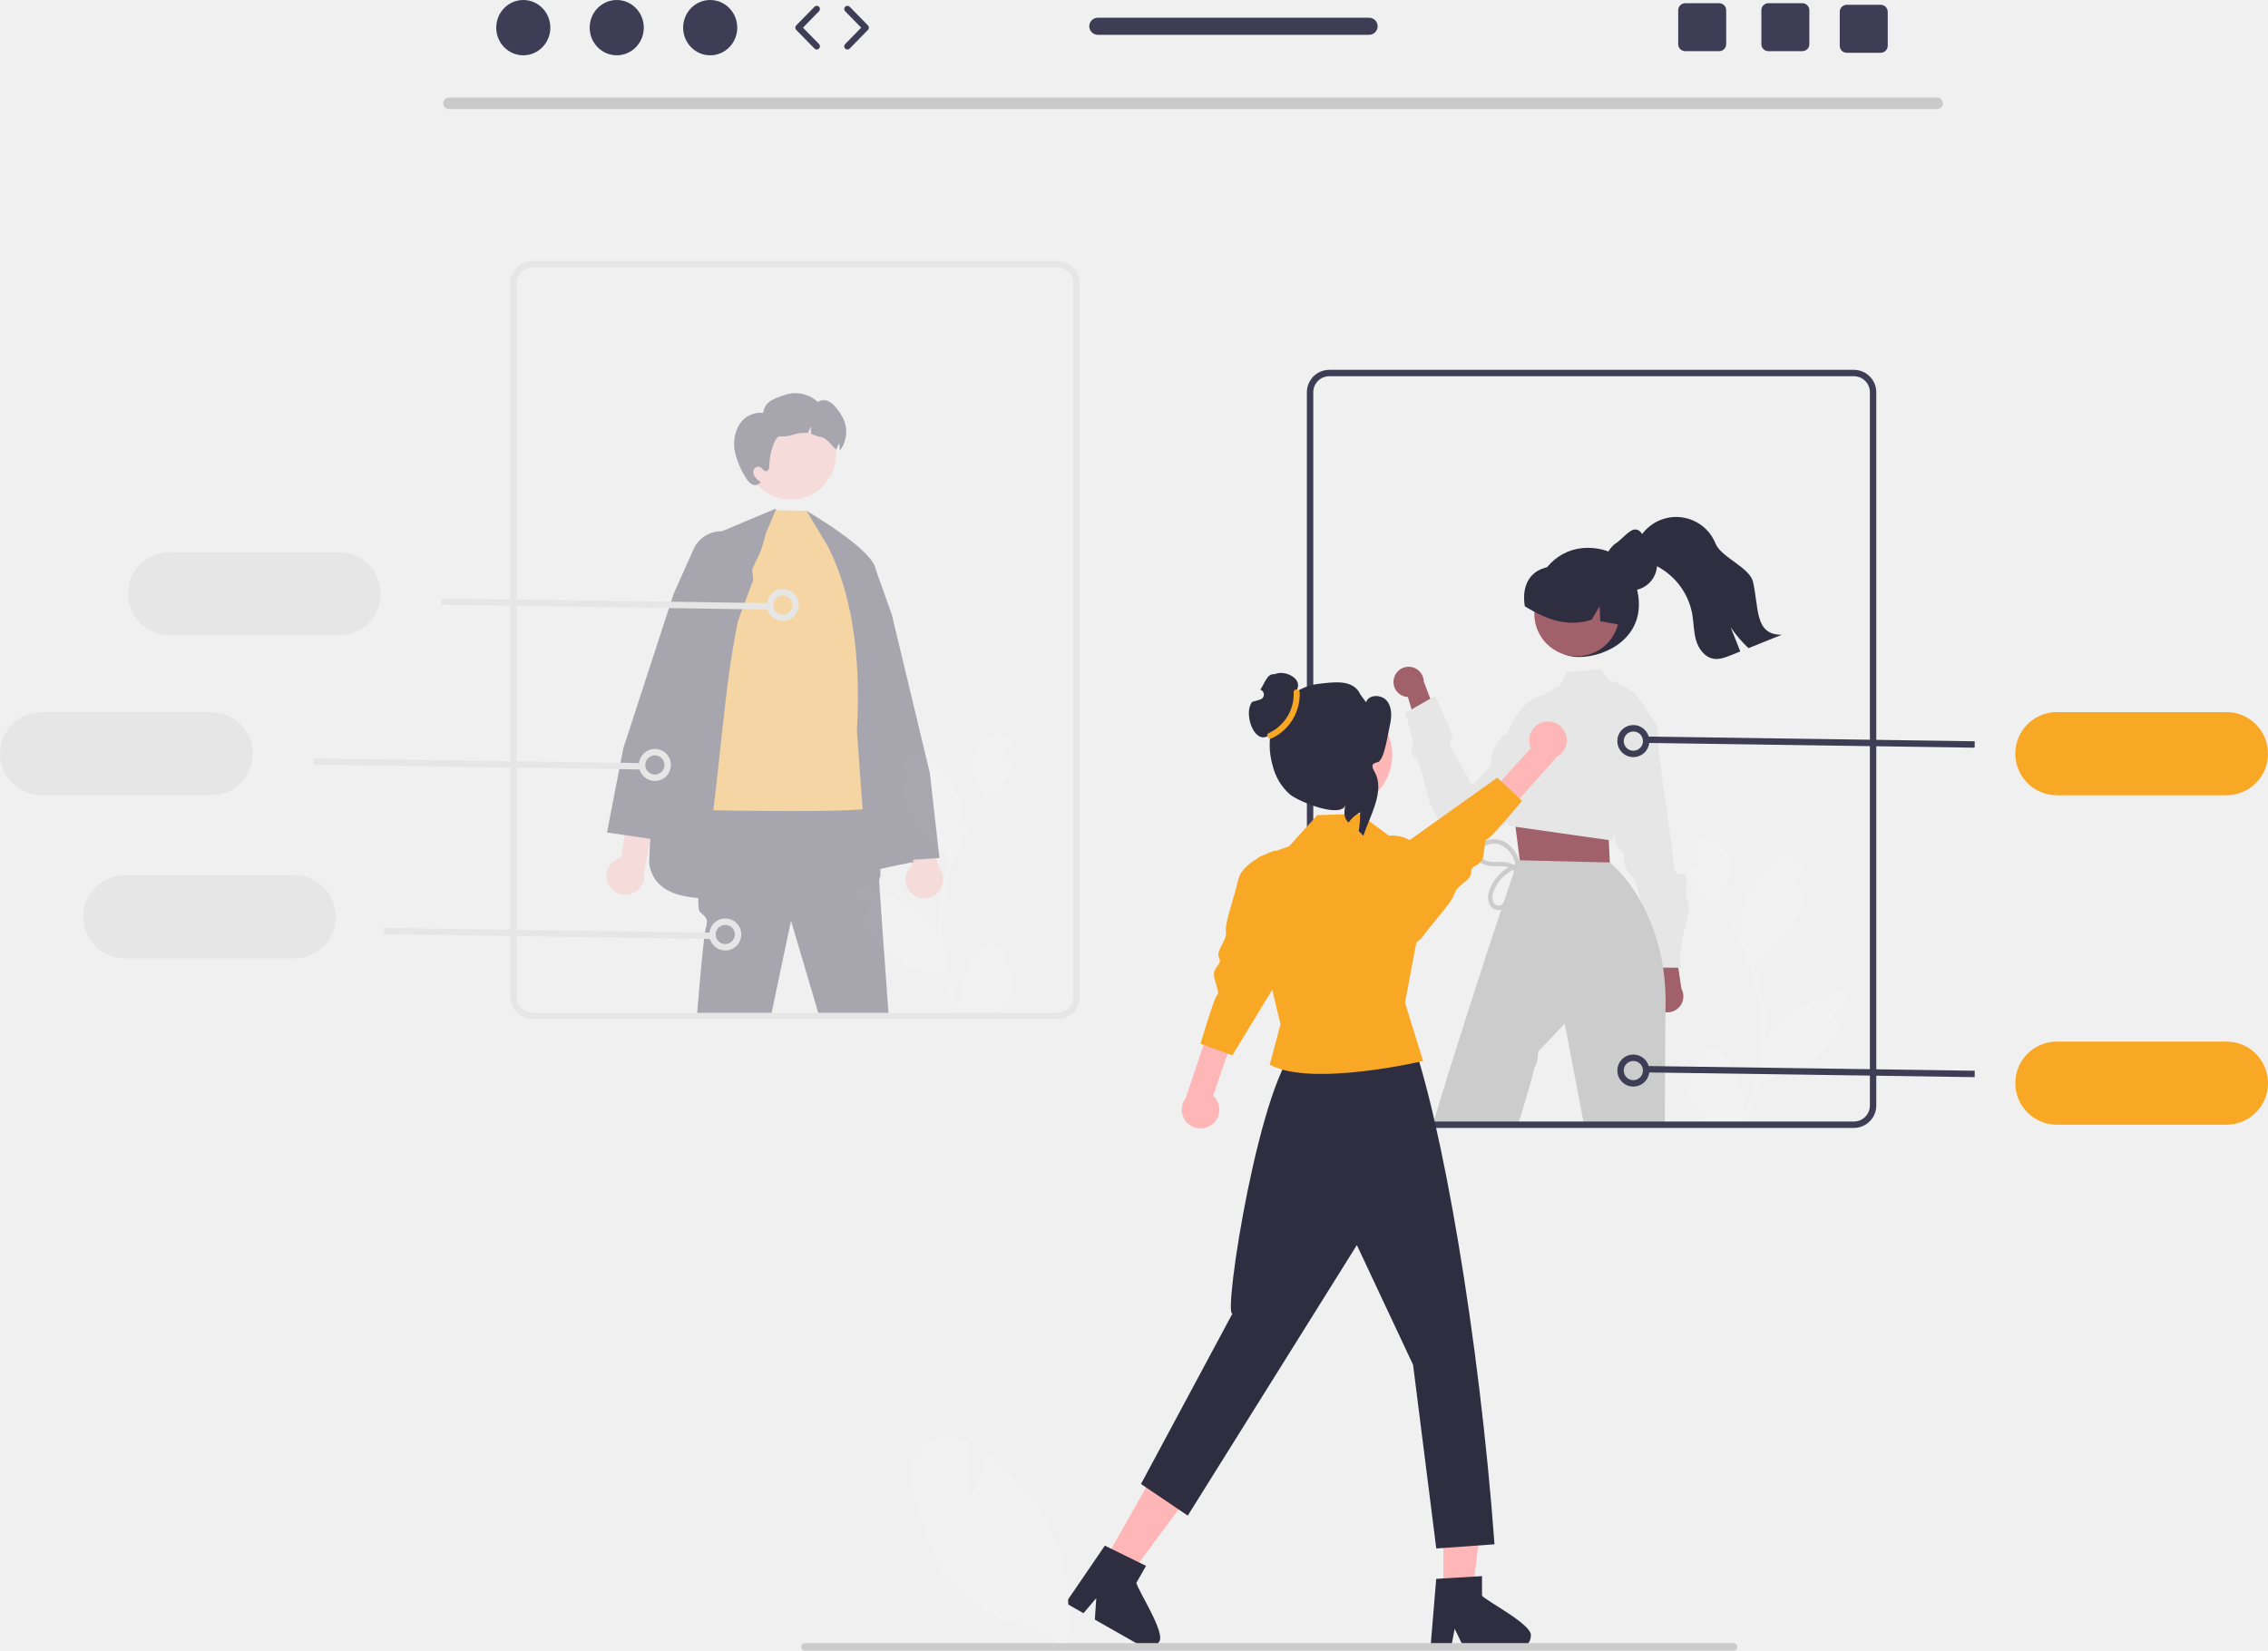
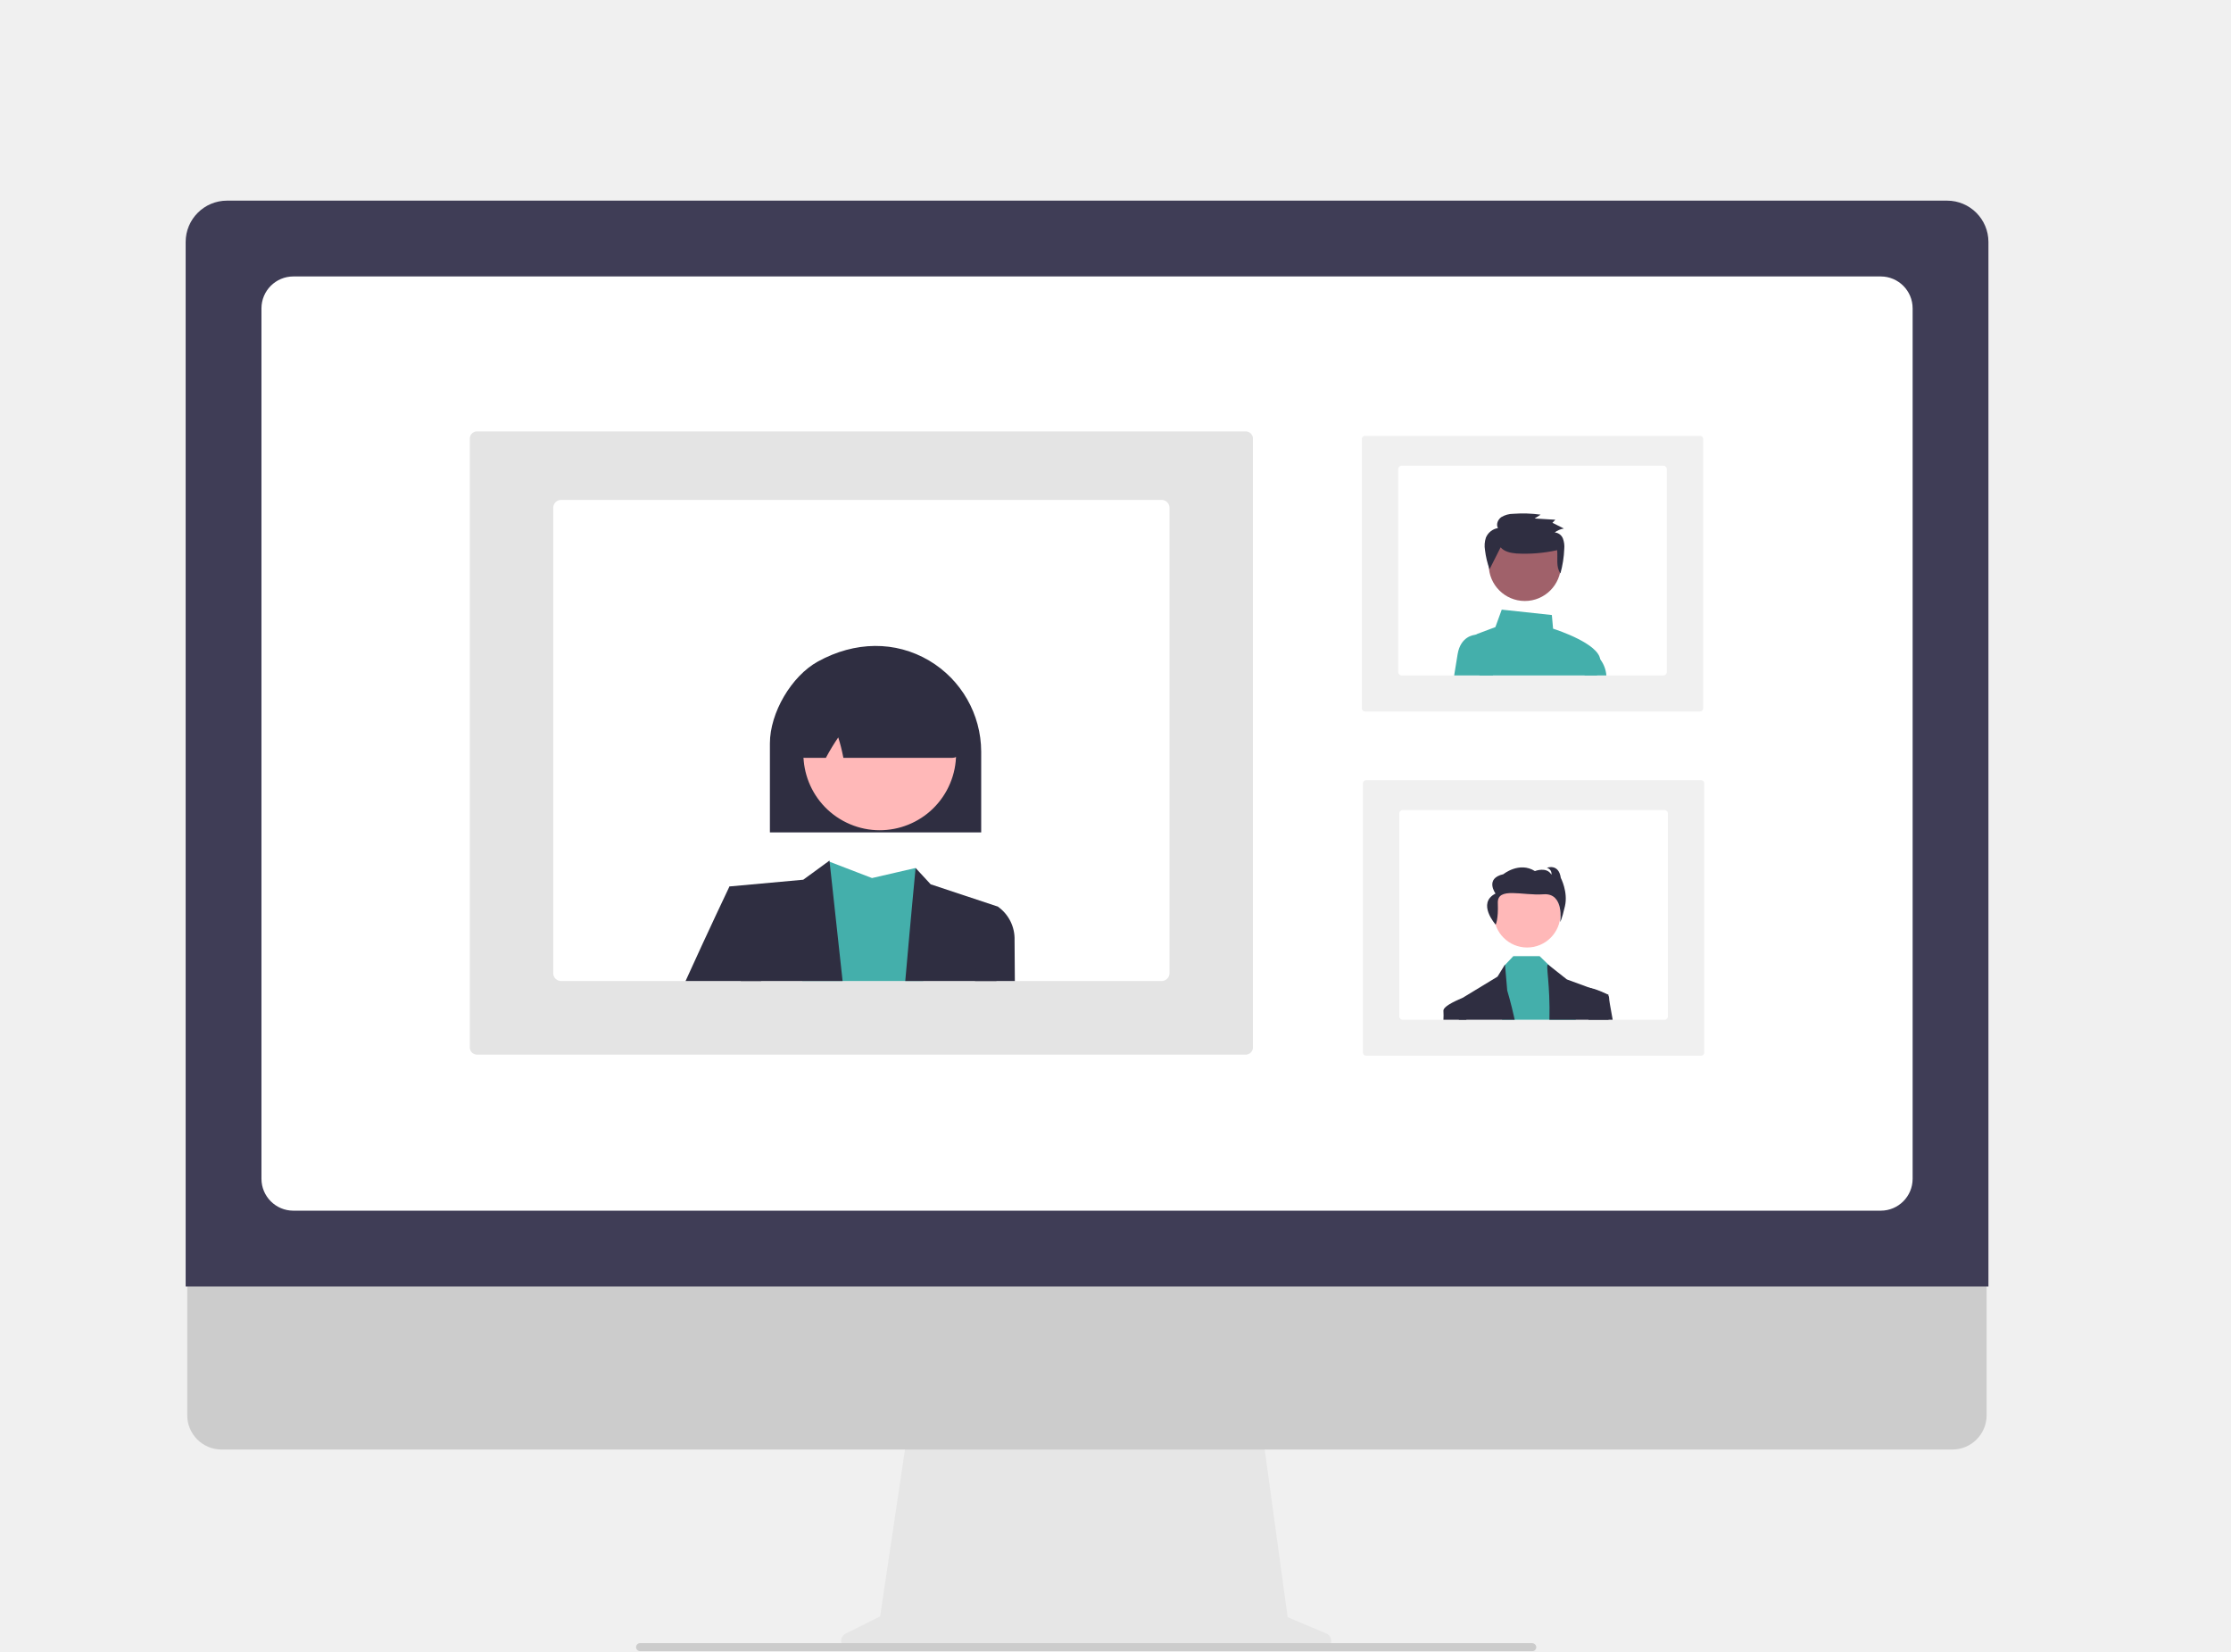
- <svg xmlns="http://www.w3.org/2000/svg" width="709" height="516.053" viewBox="0 0 709 516.053">
-   <path d="M529.115,336.031c1.125,.052,2.08-.819,2.132-1.944,.028-.601-.211-1.184-.653-1.592l-.14-.556,.056-.133c1.18-2.786,4.395-4.089,7.181-2.909,1.324,.56,2.374,1.619,2.925,2.947,1.653,3.981,3.757,7.968,4.275,12.177,.228,1.86,.132,3.746-.284,5.574,3.882-8.468,5.898-17.672,5.911-26.987,.001-2.338-.129-4.673-.389-6.996-.215-1.904-.513-3.795-.894-5.673-2.081-10.186-6.548-19.734-13.035-27.858-3.14-1.713-5.679-4.347-7.275-7.548-.578-1.151-.987-2.379-1.214-3.646,.354,.046,.714,.075,1.068,.099,.11,.006,.226,.012,.337,.017l.042,.002c1.115,.05,2.06-.813,2.11-1.929,.022-.495-.138-.98-.45-1.364-.153-.188-.306-.376-.459-.564-.232-.29-.47-.575-.703-.865-.027-.028-.052-.057-.075-.087-.267-.331-.534-.656-.801-.987,.488-.757,1.143-1.391,1.916-1.852,2.677-1.568,6.369-.482,8.303,1.939,1.834,2.557,2.432,5.799,1.632,8.843-.662,2.574-1.758,5.017-3.24,7.223,.145,.186,.296,.366,.441,.552,2.653,3.412,4.966,7.076,6.905,10.939-.471-4.328,.091-8.706,1.642-12.774,1.572-3.791,4.517-6.984,7.111-10.262,1.916-2.459,5.463-2.899,7.922-.983,1.18,.92,1.947,2.27,2.132,3.755l.016,.145c-.385,.217-.762,.448-1.131,.692-1.271,.849-1.613,2.567-.764,3.838,.431,.645,1.113,1.079,1.879,1.198l.056,.009c-.137,1.389-.38,2.765-.726,4.117-2.026,7.629-7.141,14.068-14.115,17.767-.226,.116-.447,.232-.674,.343,1.948,5.52,3.17,11.27,3.635,17.105,.263,3.443,.248,6.901-.046,10.341l.017-.122c.743-3.825,2.784-7.277,5.777-9.772,4.446-3.652,10.727-4.997,15.523-7.933,1.476-.948,3.441-.519,4.388,.957,.406,.632,.575,1.388,.476,2.133l-.02,.128c-.715,.291-1.411,.627-2.084,1.004-.385,.217-.762,.448-1.131,.692-1.271,.849-1.613,2.567-.764,3.838,.431,.645,1.113,1.079,1.879,1.198l.056,.009c.041,.006,.075,.012,.116,.017-1.222,2.917-2.936,5.602-5.069,7.937-5.324,5.713-12.768,8.979-20.577,9.029h-.006c-1.049,4.558-2.569,8.994-4.535,13.238h-16.199c-.058-.18-.11-.366-.163-.546,1.499,.094,3.005,.005,4.482-.267-1.202-1.475-2.404-2.961-3.606-4.436-.027-.028-.052-.057-.075-.087-.61-.755-1.225-1.504-1.835-2.259l-0-.001c-.032-2.314,.233-4.622,.79-6.868l0-0Z" fill="#f2f2f2" />
-   <path d="M480.109,187.417c0,8.917,4.461,17.991,13.378,17.991s21.221-6.458,18.453-20.298c-1.749-8.744-6.768-13.839-15.685-13.839-8.917-0-16.146,7.229-16.146,16.146v0Z" fill="#2f2e41" />
-   <path d="M517.515,314.821c-1.836-2.036-1.673-5.175,.363-7.011,.217-.196,.451-.372,.699-.527l-3.904-17.204,8.58,3.228,2.391,15.842c1.3,2.431,.382,5.455-2.049,6.755-2.034,1.087-4.548,.639-6.082-1.084v0Z" fill="#a0616a" />
-   <path d="M499.303,253.843l5.989,.61s-1.566,8.871,.883,10.87,1.462,1.989,1.448,3.47c.151,2.15,1.209,4.134,2.91,5.458,1.96,1.5,6.037,28.212,6.037,28.212l8.886,.085c-.265-2.297-.243-4.619,.066-6.911,.527-3.451,3.19-12.143,2.217-13.633s-.461-4.231-.432-7.193-4.209,.311-4.161-4.626-5.387-35.912-4.851-40.35-4.856-8.439-4.856-8.439l-4.936-.047-9.198,32.495Z" fill="#e6e6e6" />
-   <path d="M435.729,212.183c-.564,2.536,1.034,5.049,3.569,5.613,.27,.06,.545,.096,.822,.108l4.804,16.009,5.571-6.664-5.416-14.181c-.062-2.611-2.229-4.677-4.84-4.616-2.185,.052-4.05,1.594-4.511,3.73Z" fill="#a0616a" />
-   <path d="M486.448,217.398s-11.614-4.355-17.911,19.493l-8.359,8.657-7.022-12.689,.929-3.01-5.427-12.304-9.305,5.34,2.291,8.447-.387,4.176,2.224,2.597,3.64,13.423,2.277,4.386s2.872,5.615,7.884,6.54c1.336,.25,2.704,.289,4.052,.115,3.206-.501,6.178-1.985,8.505-4.246,6.198-5.527,12.059-11.419,17.552-17.646l-.942-23.278Z" fill="#e6e6e6" />
-   <polygon points="502.026 257.329 502.848 261.244 503.546 275.685 475.482 271.885 473.327 255.163 476.305 250.269 502.026 257.329" fill="#a0616a" />
-   <circle cx="492.923" cy="191.893" r="13.282" fill="#a0616a" />
-   <path d="M515.177,222.952c-2.192-5.17-6.728-8.978-12.2-10.24l-.05-.01-2.63-3.54-10.67,1.07-1.95,4-5.06,3.01h-.01l-.01,.01-2.65,1.58-8.79,10.29-.01,.01c-2.608,1.741-4.379,4.486-4.89,7.58-.133,.883-.176,1.778-.13,2.67,.29,5.47,3.71,10.34,4.18,10.99l1.15,6.47,.23,1.33,2.07,.3,29.16,4.17,.81,.12,.24,.03,.84-2.17v-.02l8.13-21.27,3.65-9.49c.01-2.369-.47-4.715-1.41-6.89Z" fill="#e6e6e6" />
-   <path d="M506.823,195.375c-.12-.019-.241-.044-.361-.063-2.072-.367-4.144-.729-6.209-1.102l-.19-4.682-2.503,4.194c-5.709,1.894-11.05,.824-16.074-1.54-1.657-.787-3.265-1.673-4.815-2.655-1.081-6.595,1.646-11.793,8.649-12.456,.217-.021,.374-.203,.564-.298l.006-.006v-0c.323-.152,.653-.298,.982-.431,5.265-2.058,11.244-.898,15.358,2.978,4.156,4.228,5.886,10.275,4.594,16.062Z" fill="#2f2e41" />
-   <path d="M519.907,302.492c-.588-3.924-1.552-7.781-2.88-11.52v-.01c-1.112-3.161-2.497-6.219-4.14-9.14-.005,0-.01-.004-.01-.01v-0c-2.365-4.402-5.452-8.377-9.13-11.76l-.39-.41h-.1l-28.16-.69h-.29l-.32-.01s-.12,.35-.35,1.01c-.009,.041-.022,.082-.04,.12-.08,.26-.18,.56-.3,.89-.07,.22-.15,.45-.23,.7-.09,.27-.19,.55-.29,.85-.78,2.33-1.92,5.71-3.32,9.9-.21,.64-.43,1.3-.66,1.99-5.34,16.07-13.93,42.33-21.43,67.22h26.6c2.58-7.46,5.32-18.1,5.32-18.1,1.07-1.27,1.01-4.72,1.01-4.72l8.36-8.78,6.02,31.6h25.26l.19-35.17v-.3c.197-4.566-.044-9.14-.72-13.66Z" fill="#ccc" />
-   <path d="M501.734,176.437v.011c-.002,.695,.087,1.388,.264,2.06,.028,.118,.062,.241,.101,.359v.006c.763,2.434,2.623,4.37,5.024,5.232,.174,.067,.354,.123,.533,.174,.378,.11,.765,.189,1.156,.236,.351,.05,.706,.074,1.061,.073,.277,.001,.555-.012,.831-.039,.646-.065,1.281-.211,1.892-.432,.096-.028,.189-.061,.281-.101,.046-.016,.091-.035,.135-.056,4.151-1.737,6.107-6.511,4.369-10.661-.052-.124-.107-.247-.165-.369l-.006-.006c-.399-.836-.94-1.595-1.6-2.245-1.471-1.465-2.119-5.137-4.353-5.137-.107-.002-.214,.002-.32,.011-1.499,.051-4.269,3.284-5.448,4.048-.875,.553-1.634,1.272-2.234,2.116-.626,.868-1.073,1.853-1.314,2.896-.138,.598-.207,1.21-.208,1.824Z" fill="#2f2e41" />
-   <path d="M511.679,173.602c1.264,1.472,3.243,2.044,5.028,2.809,6.397,2.806,10.996,8.59,12.289,15.454,.494,2.754,.429,5.605,1.209,8.29,.775,2.685,2.694,5.319,5.448,5.785,1.864,.318,3.732-.401,5.485-1.112,.964-.387,1.928-.777,2.892-1.167-1.006-2.523-2.01-5.047-3.012-7.57,1.611,2.381,3.485,4.574,5.587,6.537,3.455-1.393,6.914-2.786,10.375-4.18-8.516,.032-7.063-8.234-8.968-16.529-1.047-4.558-9.964-7.644-11.713-11.98-2.731-6.799-10.456-10.096-17.254-7.365-2.93,1.177-5.344,3.36-6.808,6.157-1.748,.697-1.799,3.418-.558,4.871Z" fill="#2f2e41" />
-   <path d="M475.509,270.973c-3.977,1.037-7.196,3.953-8.62,7.808-.504,1.089-.491,2.348,.036,3.427,.412,.77,1.329,1.118,2.148,.814,.822-.443,1.478-1.142,1.869-1.991,.573-1.089,1.065-2.219,1.474-3.38,.668-1.752,2.094-4.677,.058-6.047-1.712-1.152-3.978-.705-5.903-.784-2.081-.085-4.394-.882-5.133-3.039-.719-2.098,.967-4.071,2.784-4.868,2.218-.92,4.749-.679,6.754,.643,1.951,1.353,3.345,3.369,3.921,5.672,.089,.372-.14,.746-.512,.835-.354,.085-.713-.119-.822-.467-.51-2.137-1.856-3.981-3.736-5.118-1.868-1.078-4.189-.987-5.967,.233-.933,.581-1.366,1.711-1.061,2.766,.469,.937,1.351,1.598,2.382,1.785,2.196,.531,4.492-.156,6.681,.545,2.037,.522,3.336,2.517,2.989,4.591-.228,1.245-.597,2.459-1.099,3.62-.427,1.194-.927,2.36-1.495,3.494-.869,1.642-2.436,3.42-4.503,2.938-2.357-.549-2.916-3.3-2.411-5.324,1.366-4.669,5.09-8.274,9.801-9.489,.372-.089,.746,.141,.834,.513,.084,.354-.119,.713-.466,.821v0Z" fill="#ccc" />
-   <path d="M579.547,352.622h-164c-3.864-.005-6.995-3.136-7-7V122.622c.004-3.864,3.136-6.996,7-7h164c3.864,.004,6.996,3.136,7,7v223c-.005,3.864-3.136,6.995-7,7ZM415.547,117.622c-2.76,.003-4.997,2.24-5,5v223c.003,2.76,2.24,4.997,5,5h164c2.76-.003,4.997-2.24,5-5V122.622c-.003-2.76-2.24-4.997-5-5h-164Z" fill="#3f3d56" />
-   <path d="M605.61,34.099H140.317c-.998-.021-1.789-.847-1.768-1.845,.021-.968,.8-1.747,1.768-1.768h465.293c.998,.021,1.789,.847,1.768,1.845-.021,.968-.8,1.747-1.768,1.768Z" fill="#cacaca" />
-   <path d="M696,248.622h-53c-7.18,0-13-5.82-13-13s5.82-13,13-13h53c7.18,0,13,5.82,13,13s-5.82,13-13,13Z" fill="#f9a826" />
-   <path d="M315.979,303.031c-1.125,.052-2.08-.819-2.132-1.944-.028-.601,.211-1.183,.653-1.592l.14-.556-.056-.133c-1.18-2.786-4.395-4.089-7.181-2.909-1.324,.56-2.374,1.619-2.925,2.947-1.653,3.981-3.757,7.968-4.275,12.177-.228,1.86-.132,3.746,.284,5.574-3.882-8.468-5.898-17.672-5.911-26.987-.001-2.338,.129-4.673,.389-6.996,.215-1.904,.513-3.795,.894-5.673,2.081-10.186,6.548-19.734,13.035-27.858,3.14-1.713,5.679-4.347,7.275-7.548,.578-1.151,.987-2.379,1.214-3.646-.354,.046-.714,.075-1.068,.099-.11,.006-.226,.012-.337,.017l-.042,.002c-1.115,.05-2.06-.813-2.11-1.929-.022-.495,.138-.98,.45-1.364,.153-.188,.306-.376,.459-.564,.232-.29,.47-.575,.703-.865,.027-.028,.052-.057,.075-.087,.267-.331,.534-.656,.801-.987-.488-.757-1.143-1.391-1.916-1.852-2.677-1.568-6.369-.482-8.303,1.939-1.834,2.557-2.432,5.799-1.632,8.843,.662,2.574,1.758,5.017,3.24,7.223-.145,.186-.296,.366-.441,.552-2.653,3.412-4.966,7.076-6.905,10.939,.471-4.328-.091-8.706-1.642-12.774-1.572-3.791-4.517-6.984-7.111-10.262-1.916-2.459-5.463-2.899-7.922-.983-1.18,.92-1.947,2.27-2.132,3.755l-.016,.145c.385,.217,.762,.448,1.131,.692,1.271,.849,1.613,2.567,.764,3.838-.431,.645-1.113,1.079-1.879,1.198l-.056,.009c.137,1.389,.38,2.765,.726,4.117,2.026,7.629,7.141,14.068,14.115,17.767,.226,.116,.447,.232,.674,.343-1.948,5.52-3.17,11.27-3.635,17.105-.263,3.443-.248,6.901,.046,10.341l-.017-.122c-.743-3.825-2.784-7.277-5.777-9.772-4.446-3.652-10.727-4.997-15.523-7.933-1.476-.948-3.441-.519-4.388,.957-.406,.632-.575,1.388-.476,2.133l.02,.128c.715,.291,1.411,.627,2.084,1.004,.385,.217,.762,.448,1.131,.692,1.271,.849,1.613,2.567,.764,3.838-.431,.645-1.113,1.079-1.879,1.198l-.056,.009c-.041,.006-.075,.012-.116,.017,1.222,2.917,2.936,5.602,5.069,7.937,5.324,5.713,12.768,8.979,20.577,9.029h.006c1.049,4.558,2.569,8.994,4.535,13.238h16.199c.058-.18,.11-.366,.163-.546-1.499,.094-3.005,.005-4.482-.267,1.202-1.475,2.404-2.961,3.606-4.436,.027-.028,.052-.057,.075-.087,.61-.755,1.225-1.504,1.835-2.259l0-.001c.032-2.314-.233-4.622-.79-6.868l-0-0Z" fill="#f2f2f2" />
-   <g opacity=".38">
-     <path d="M285.221,279.497c-2.503-2.049-2.871-5.738-.822-8.241,.218-.267,.46-.514,.722-.738l-13.238-34.609,10.58,2.241,11.233,33.29c1.947,2.604,1.415,6.294-1.19,8.241-2.179,1.629-5.191,1.554-7.285-.184Z" fill="#ffb8b8" />
-     <path d="M290.667,241.592l-11.88-49.44-5.11-14.38c-.005-.005-.009-.012-.01-.02-.832-2.349-2.572-4.266-4.83-5.32-2.259-1.082-4.859-1.204-7.21-.34-.201,.07-.398,.15-.59,.24-.41,.187-.808,.401-1.19,.64-2.205,1.39-3.736,3.631-4.23,6.19l-.9,4.72-.38,2.01,14.03,49.04v.02l4.88,17.08,2.26,7.88v.01l2.62,9.17,.06,.19,6.29-.42h.01l.95-.07,7.2-.48,1.04-.07-3.01-26.65Z" fill="#2f2e41" />
-     <path d="M242.437,159.047l26.462,53.514,16.74,56.903c-35.268,6.877-79.52,21.589-82.705,.489,1.963-58.826,8.146-77.59,20.911-103.092l18.593-7.815Z" fill="#2f2e41" />
-     <path d="M277.817,317.622h-21.73l-8.81-29.77-6.2,29.39c-.02,.13-.03,.25-.05,.38h-23.16c.75-9.2,2.12-25.2,2.77-27.47,.92-3.22,0-3.22-1.84-5.06-.41-.41-.55-2.05-.51-4.34,.11-7.89,2.26-23.52,2.26-23.52l2.55-4.72,.88-1.64,45.42-1.6,.39-.01,.84,3.66,1.03,4.51,1.81,7.91,1.67,6.31,.09,.32v1.87c-.284,.652-.414,1.36-.38,2.07-0,.64,1.44,20.58,2.97,41.71Z" fill="#2f2e41" />
-     <path d="M239.336,166.983l3.118-7.461,9.652,.169,10.064,14.236,10.563,44.423s3.794,32.451,0,34.164-49.735,.802-49.735,.802c2.127-17.525,3.712-35.352,5.383-46.002,5.522-35.197,8.128-27.79,10.955-40.33Z" fill="#f9a826" />
-     <path d="M252.106,159.691s20.79,12.018,21.604,18.292,3.536,83.057,3.536,83.057l-7.352-4.751-2.009-27.985c1.401-24.867-2.019-43.402-8.973-57.296l-6.805-11.317Z" fill="#2f2e41" />
-     <circle cx="247.198" cy="142.026" r="14.169" transform="translate(67.40842 363.2821) rotate(-80.78252)" fill="#ffb8b8" />
-     <path d="M229.739,141.185c.633,2.871,1.774,5.605,3.37,8.074,.424,.842,1.057,1.561,1.838,2.087,.816,.524,1.891,.39,2.553-.319l.345-.281c-.676-.417-1.28-.94-1.787-1.551-.51-.622-.688-1.451-.479-2.228,.254-.784,1.083-1.227,1.877-1.002,.83,.326,1.334,1.525,2.202,1.34,.702-.153,.849-1.079,.849-1.806-.026-3.804,1.813-9.21,3.236-9.044,1.438,.079,2.878-.114,4.245-.568,1.368-.455,2.812-.639,4.251-.543,.102,.013,.204,.032,.313,.051,.231-.723,.548-1.415,.945-2.062-.045,.781-.006,1.564,.115,2.336,1.145,.472,2.328,.846,3.536,1.117,1.315,.185,4.206,4.117,4.34,3.715,.231-.723,.548-1.415,.945-2.062-.045,.781-.006,1.564,.115,2.336,.006,.032,.006,.057,.013,.089,.638-.849,1.028-1.883,.811-1.091,2.138-4.838,1.308-8.304-2.055-12.383-.656-.877-1.523-1.573-2.521-2.023-1.017-.447-2.192-.33-3.102,.306-2.794-2.561-6.757-3.407-10.353-2.208-3.504,1.219-6.204,1.934-6.74,5.61-2.984-.326-5.89,1.088-7.474,3.638-1.51,2.549-2.005,5.573-1.385,8.47Z" fill="#2f2e41" />
-     <path d="M190.034,276.001c-1.203-3.002,.255-6.411,3.257-7.614,.32-.128,.651-.228,.989-.298l5.109-36.701,8.185,7.069-6.228,34.577c.449,3.221-1.799,6.195-5.019,6.644-2.695,.375-5.296-1.145-6.292-3.677h-0Z" fill="#ffb8b8" />
-     <path d="M235.127,178.032l-.39-3.56c-.368-3.288-2.432-6.142-5.44-7.52-1.142-.53-2.381-.819-3.64-.85h-.01c-3.788-.088-7.26,2.103-8.81,5.56l-6.24,13.95-15.75,48.35-5.09,26.3,5.5,.81,7.97,1.17,.06,.01,1.83,.27,25.57-68.44,.01-.02,4.78-12.79-.35-3.24Z" fill="#2f2e41" />
-   </g>
-   <path d="M330.547,318.622H166.547c-3.864-.005-6.995-3.136-7-7V88.622c.004-3.864,3.136-6.996,7-7h164c3.864,.004,6.996,3.136,7,7v223c-.005,3.864-3.136,6.995-7,7ZM166.547,83.622c-2.76,.003-4.997,2.24-5,5v223c.003,2.76,2.24,4.997,5,5h164c2.76-.003,4.997-2.24,5-5V88.622c-.003-2.76-2.24-4.997-5-5H166.547Z" fill="#e6e6e6" />
-   <path d="M66,248.622H13c-7.18,0-13-5.82-13-13s5.82-13,13-13h53c7.18,0,13,5.82,13,13s-5.82,13-13,13Z" fill="#e6e6e6" />
-   <path d="M92,299.622H39c-7.18,0-13-5.82-13-13s5.82-13,13-13h53c7.18,0,13,5.82,13,13s-5.82,13-13,13Z" fill="#e6e6e6" />
-   <rect x="170.229" y="240.61" width="2" height="102.43" transform="translate(-123.0384 458.8209) rotate(-89.1724)" fill="#e6e6e6" />
-   <path d="M226.736,297.142c-1.914,.001-3.662-1.089-4.502-2.809h0c-1.21-2.482-.179-5.475,2.303-6.685,2.482-1.21,5.475-.179,6.685,2.303,1.21,2.482,.179,5.475-2.303,6.685-.68,.332-1.426,.504-2.183,.506Zm-.01-8.001c-1.657,.002-2.999,1.346-2.998,3.004,0,.455,.104,.903,.303,1.312h0c.728,1.487,2.523,2.103,4.01,1.375,1.487-.728,2.103-2.523,1.375-4.01-.503-1.028-1.547-1.68-2.691-1.68Z" fill="#e6e6e6" />
-   <rect x="148.229" y="187.61" width="2" height="102.43" transform="translate(-91.72617 384.5887) rotate(-89.1724)" fill="#e6e6e6" />
-   <path d="M204.736,244.142c-1.914,.001-3.662-1.088-4.502-2.808h0c-1.212-2.483-.181-5.477,2.301-6.689s5.477-.181,6.689,2.301c1.212,2.483,.181,5.477-2.301,6.689-.681,.332-1.429,.506-2.186,.507Zm-2.705-3.685c.726,1.489,2.522,2.107,4.011,1.38,1.489-.726,2.107-2.522,1.38-4.01-.726-1.489-2.522-2.107-4.011-1.38-.715,.349-1.261,.967-1.52,1.719-.259,.752-.208,1.577,.14,2.292Z" fill="#e6e6e6" />
-   <path d="M106,198.622H53c-7.18,0-13-5.82-13-13s5.82-13,13-13h53c7.18,0,13,5.82,13,13s-5.82,13-13,13Z" fill="#e6e6e6" />
-   <rect x="188.229" y="137.61" width="2" height="102.43" transform="translate(-2.30919 375.3068) rotate(-89.1724)" fill="#e6e6e6" />
-   <path d="M244.736,194.142c-1.914,.001-3.662-1.088-4.502-2.808h0c-1.212-2.483-.181-5.477,2.301-6.689s5.477-.181,6.689,2.301c1.212,2.483,.181,5.477-2.301,6.689-.681,.332-1.429,.506-2.186,.507Zm-2.705-3.685c.726,1.489,2.522,2.107,4.011,1.38,1.489-.726,2.107-2.522,1.38-4.01-.726-1.489-2.522-2.107-4.011-1.38-.715,.349-1.261,.967-1.52,1.719-.259,.752-.208,1.577,.14,2.292Z" fill="#e6e6e6" />
-   <rect x="565.104" y="180.794" width="2" height="102.43" transform="translate(325.9429 794.7021) rotate(-89.17239)" fill="#3f3d56" />
-   <path d="M510.61,236.694c-2.766,.006-5.014-2.231-5.02-4.997s2.231-5.014,4.997-5.02,5.014,2.231,5.02,4.997c.004,1.918-1.087,3.67-2.81,4.512-.681,.333-1.429,.507-2.187,.508Zm-.007-8.004c-1.658-0-3.002,1.344-3.002,3.002-0,1.658,1.344,3.002,3.002,3.002,1.658,0,3.002-1.344,3.002-3.002,0-.456-.104-.906-.303-1.315v-.001c-.504-1.031-1.551-1.685-2.699-1.687v0Z" fill="#3f3d56" />
-   <path d="M696,351.622h-53c-7.18,0-13-5.82-13-13s5.82-13,13-13h53c7.18,0,13,5.82,13,13s-5.82,13-13,13Z" fill="#f9a826" />
-   <rect x="565.104" y="283.794" width="2" height="102.43" transform="translate(222.9536 896.2144) rotate(-89.17239)" fill="#3f3d56" />
-   <path d="M510.609,339.693c-2.762,.003-5.003-2.234-5.006-4.996-.003-2.762,2.234-5.003,4.996-5.006,1.914-.002,3.661,1.089,4.5,2.809h0c1.209,2.485,.175,5.48-2.31,6.689-.679,.331-1.425,.503-2.18,.504Zm-.006-8.004c-1.658-0-3.003,1.344-3.003,3.002-0,1.658,1.344,3.003,3.002,3.003,1.658,0,3.003-1.344,3.003-3.002,0-.456-.104-.906-.303-1.315h0c-.504-1.032-1.551-1.686-2.699-1.688Z" fill="#3f3d56" />
-   <path d="M378.97,351.501c2.534-2.034,2.939-5.737,.905-8.27-.197-.245-.413-.475-.647-.685l9.525-27.732-7.023-4.52-11.072,33.021c-1.989,2.564-1.522,6.254,1.041,8.243,2.145,1.664,5.151,1.641,7.271-.055v-0Z" fill="#ffb6b6" />
-   <path d="M387.098,274.984c-1.682,7.116-4.193,13.332-3.853,16.317,.337,2.977-3.301,5.838-2.145,8.191,1.154,2.359-2.398,2.611-1.438,6.408,.964,3.805,1.59,4.618,.776,5.245-.82,.624-5.149,15.145-5.149,15.145l2.54,.931,7.411,2.703,17.414-28.642-.053-35.157-4.324-.139c-1.038,.389-2.188,.856-3.335,1.419-3.502,1.691-7.046,4.19-7.844,7.579Z" fill="#f9a826" />
-   <polygon points="451.224 498.062 460.28 498.062 464.588 463.133 451.222 463.133 451.224 498.062" fill="#ffb6b6" />
-   <path d="M463.293,498.878v-6.139l-2.381,.145-9.691,.574-2.243,.138-1.715,20.561-.092,1.102h6.43l.207-1.095,.934-4.976,2.411,4.976,.528,1.095h17.047c2.111-.013,3.818-1.724,3.827-3.835,.719-3.36-13.457-10.625-15.264-12.546Z" fill="#2f2e41" />
-   <polygon points="345.131 488.205 353.008 492.674 373.992 464.42 362.367 457.825 345.131 488.205" fill="#ffb6b6" />
-   <path d="M355.23,494.867l3.024-5.335-2.128-1.049-8.719-4.279-2.021-.995-9.928,14.537-2.335,3.414,2.641,1.5,2.947,1.676,3.996-4.715-.444,6.729,13.924,7.907h.008l.896,.505c1.841,1.04,4.177,.393,5.221-1.447,2.281-2.572-6.461-15.876-7.081-18.448Z" fill="#2f2e41" />
-   <path d="M406.283,326.602c-12.135,8.041-24.148,85.298-20.995,84.037l-28.602,53.305,14.62,9.884,52.86-84.581,17.572,37.417,7.256,57.432,18.202-1.3c-4.73-64.702-16.538-132.942-26.325-159.338l-34.587,3.144Z" fill="#2f2e41" />
-   <path d="M397.07,332.34l-.132,.497c12.829,7.138,47.944-1.13,47.944-1.13l-5.66-18.237,7.641-40.513c-.041-6.54-5.377-11.808-11.916-11.767-.269,.002-.537,.013-.805,.033l-9.219-6.829-13.124,.453-8.779,9.697-5.245,1.874-4.075,1.453c-.824,.742-1.723,1.597-2.585,2.541l6.446,38.36,2.742,11.47-3.232,12.099Z" fill="#f9a826" />
-   <circle cx="418.373" cy="236.032" r="16.839" fill="#ffb6b6" />
-   <path d="M396.231,230.166c.05,.019,.094,.038,.145,.057,.096,.042,.195,.078,.295,.108,.642,.236,1.312,.39,1.992,.458,.29,.031,.582,.047,.874,.046,.374,.001,.748-.023,1.12-.073,.413-.051,.821-.134,1.221-.248,.19-.051,.377-.111,.56-.181,2.534-.9,4.5-2.937,5.309-5.502v-.006c.043-.124,.079-.25,.108-.377,.187-.708,.282-1.437,.282-2.169v-.013c.005-1.785-.552-3.527-1.591-4.978-.627-.888-1.35-1.037-.944-2.052,1.295-3.24-4.004-5.889-7.133-4.464-.113-.011-.226-.015-.34-.013-2.107-.005-2.888,3.106-4.144,4.857l.036,.012c.843,.295,1.286,1.217,.991,2.06-.165,.471-.539,.84-1.012,.998-.836,.272-1.681,.513-2.535,.722-2.815,3.325,.412,13.051,4.765,10.759Z" fill="#2f2e41" />
-   <path d="M397.781,239.081c.801,3.602,2.721,6.858,5.485,9.302,2.849,2.303,16.249,7.757,17.38,3.088-.757,3.262-.301,4.508,.916,5.675,.208-.282,.429-.552,.656-.816,.836-.964,1.84-1.768,2.962-2.376,.029,1.97-.113,3.939-.424,5.885,.501,.463,.979,.951,1.43,1.463,2.167-6.459,6.917-14.196,3.478-20.077-1.365-2.334-.227-2.654,.982-2.922,2.11-.468,3.274-9.129,3.776-11.234,.623-2.64,.87-5.676-.766-7.844s-5.774-2.26-6.61,.323l-1.742-2.369c-2.251-4.955-8.228-3.964-13.632-3.323-5.479,.83-10.197,4.31-12.607,9.3-2.32,4.984-2.776,10.634-1.285,15.926Z" fill="#2f2e41" />
-   <path d="M406.299,216.447c.234,6.108-3.199,11.766-8.726,14.377-1.098,.497-2.054-1.13-.948-1.631,4.94-2.279,8.016-7.315,7.787-12.75-.063-1.213,1.824-1.205,1.887,.005v-0Z" fill="#f9a826" />
-   <path d="M482.355,225.764c-3.131,.869-4.964,4.111-4.095,7.242,.084,.303,.193,.599,.324,.885l-19.695,21.723,4.669,6.925,23.204-25.971c2.839-1.571,3.867-5.146,2.296-7.984-1.314-2.375-4.085-3.541-6.702-2.819l-0,0Z" fill="#ffb6b6" />
-   <path d="M426.37,296.237s13.969,2.509,18.322-3.372,9.113-10.597,9.979-13.471,5.336-4.062,5.203-6.684,3.235-1.45,3.848-5.323,.361-4.87,1.359-5.123,10.703-11.884,10.703-11.884l-7.707-7.267-27.301,19.446-14.407,33.677Z" fill="#f9a826" />
-   <path d="M321.308,507.926c-10.961-1.305-20.748-7.488-26.634-16.827-3.779-6.129-5.729-13.408-7.615-20.447-.549-2.048-1.117-4.167-1.717-6.209-1.39-4.565,.137-9.517,3.857-12.506,3.596-3.014,8.664-3.537,12.8-1.321l.441,.234,.773,17.38c1.146-2.328,3.66-7.588,5.652-12.84l.167-.44,.382,.276c4.005,2.877,7.631,6.247,10.794,10.031,11.303,13.742,15.99,31.76,12.815,49.267l-.096,.515-11.618-7.113Z" fill="#f2f2f2" />
-   <path d="M250.438,514.863c-.002,.655,.528,1.188,1.183,1.19h290.297c.657,0,1.19-.533,1.19-1.19s-.533-1.19-1.19-1.19H251.628c-.655-.002-1.188,.528-1.19,1.183v.007Z" fill="#ccc" />
-   <g>
-     <ellipse cx="163.586" cy="8.645" rx="8.457" ry="8.645" fill="#3f3d56" />
-     <ellipse cx="192.799" cy="8.645" rx="8.457" ry="8.645" fill="#3f3d56" />
-     <ellipse cx="222.013" cy="8.645" rx="8.457" ry="8.645" fill="#3f3d56" />
-     <path d="M255.325,15.478c-.26,0-.519-.101-.715-.301l-5.706-5.833c-.38-.389-.38-1.01,0-1.398l5.706-5.833c.387-.395,1.021-.401,1.414-.016,.395,.386,.402,1.02,.016,1.414l-5.022,5.133,5.022,5.134c.386,.395,.379,1.028-.016,1.414-.194,.19-.447,.285-.699,.285Z" fill="#3f3d56" />
-     <path d="M264.913,15.478c-.252,0-.505-.095-.699-.285-.395-.386-.402-1.019-.016-1.414l5.021-5.134-5.021-5.133c-.386-.395-.379-1.028,.016-1.414,.394-.387,1.028-.379,1.414,.016l5.706,5.833c.38,.389,.38,1.01,0,1.398l-5.706,5.833c-.196,.2-.455,.301-.715,.301Z" fill="#3f3d56" />
-     <path d="M563.423,1.001h-10.61c-1.21,0-2.19,.98-2.19,2.19V13.811c0,1.21,.98,2.19,2.19,2.19h10.61c1.21,0,2.2-.98,2.2-2.19V3.191c0-1.21-.99-2.19-2.2-2.19Z" fill="#3f3d56" />
-     <path d="M537.423,1.001h-10.61c-1.21,0-2.19,.98-2.19,2.19V13.811c0,1.21,.98,2.19,2.19,2.19h10.61c1.21,0,2.2-.98,2.2-2.19V3.191c0-1.21-.99-2.19-2.2-2.19Z" fill="#3f3d56" />
-     <path d="M587.923,1.501h-10.61c-1.21,0-2.19,.98-2.19,2.19V14.311c0,1.21,.98,2.19,2.19,2.19h10.61c1.21,0,2.2-.98,2.2-2.19V3.691c0-1.21-.99-2.19-2.2-2.19Z" fill="#3f3d56" />
-     <path d="M428.001,5.541h-84.81c-1.48,0-2.67,1.2-2.67,2.67s1.19,2.67,2.67,2.67h84.81c1.47,0,2.67-1.2,2.67-2.67s-1.2-2.67-2.67-2.67Z" fill="#3f3d56" />
-   </g>
+ <svg xmlns="http://www.w3.org/2000/svg" data-name="Layer 1" width="844" height="624.592" viewBox="0 0 844 624.592">
+   <circle cx="83" cy="83" r="83" fill="#f0f0f0" />
+   <circle cx="761" cy="269" r="83" fill="#f0f0f0" />
+   <path d="M679.716,755.575l-14.592-6.144-10.01-73.151H521.809l-10.85,72.853-13.055,6.527a3.1,3.1,0,0,0,1.387,5.873H678.513A3.1,3.1,0,0,0,679.716,755.575Z" transform="translate(-178 -137.7042)" fill="#e6e6e6" />
+   <path d="M916.607,686.012H261.778a12.973,12.973,0,0,1-12.944-12.973V580.699h680.718v92.34A12.974,12.974,0,0,1,916.607,686.012Z" transform="translate(-178 -137.7042)" fill="#ccc" />
+   <path d="M930.236,624.341h-682V229.24a15.657,15.657,0,0,1,15.64-15.639H914.596a15.657,15.657,0,0,1,15.64,15.639Z" transform="translate(-178 -137.7042)" fill="#3f3d56" />
+   <path d="M889.503,595.665H288.969a12.07,12.07,0,0,1-12.057-12.057V254.334a12.071,12.071,0,0,1,12.057-12.057H889.503a12.071,12.071,0,0,1,12.057,12.057V583.608A12.07,12.07,0,0,1,889.503,595.665Z" transform="translate(-178 -137.7042)" fill="#fff" />
+   <path d="M757.656,762.296l-337.448,0a1.567,1.567,0,0,1-1.539-1.134,1.529,1.529,0,0,1,1.477-1.919l337.385,0a1.615,1.615,0,0,1,1.616,1.194A1.528,1.528,0,0,1,757.656,762.296Z" transform="translate(-178 -137.7042)" fill="#ccc" />
+   <path d="M821.433,537.048H694.907a1.208,1.208,0,0,1-1.303-1.078V433.911a1.208,1.208,0,0,1,1.303-1.078H821.433a1.208,1.208,0,0,1,1.303,1.078v102.059A1.208,1.208,0,0,1,821.433,537.048Z" transform="translate(-178 -137.7042)" fill="#f0f0f0" />
+   <path d="M807.68,444.124H708.66a1.305,1.305,0,0,0-1.303,1.303v76.726a1.305,1.305,0,0,0,1.303,1.303h99.021a1.305,1.305,0,0,0,1.303-1.303V445.427A1.305,1.305,0,0,0,807.68,444.124Z" transform="translate(-178 -137.7042)" fill="#fff" />
+   <circle cx="577.724" cy="345.821" r="12.59" fill="#ffb8b8" />
+   <polygon points="596.144 385.752 568.23 385.752 569.142 365.23 569.359 365.002 572.492 361.692 582.46 361.692 586.155 365.271 586.453 365.56 594.32 373.1 596.144 385.752" fill="#44afab" />
+   <path d="M751.03,523.457H729.912c-.052-4.633-.081-7.406-.081-7.406l1.222-.744.006-.003h.003l13.458-8.171,2.826-4.589.015.162.831,9.673S749.562,516.815,751.03,523.457Z" transform="translate(-178 -137.7042)" fill="#2f2e41" />
+   <path d="M786.524,523.457H764.155c.339-13.51-1.485-20.913-.547-20.913l.547.431,6.593,5.206,8.689,3.188h.006l5.99,2.198,1.051.385v.495C786.487,515.633,786.492,518.879,786.524,523.457Z" transform="translate(-178 -137.7042)" fill="#2f2e41" />
+   <path d="M743.813,487.465s1.07-1.879.821-8.154,9.308-2.726,17.293-3.325,6.295,10.477,6.295,10.477.576-.658,1.809-6.004-1.567-10.673-1.567-10.673c-.825-5.617-5.27-3.817-5.27-3.817a2.331,2.331,0,0,1,1.73,2.615c-1.812-3.177-6.257-1.377-6.257-1.377-5.928-3.72-11.937,1.179-11.937,1.179-7.162,1.625-2.962,7.321-2.962,7.321C736.566,479.347,743.813,487.465,743.813,487.465Z" transform="translate(-178 -137.7042)" fill="#2f2e41" />
+   <path d="M732.732,523.457h-8.677a26.163,26.163,0,0,0,.006-3.211c-.518-2.064,6.772-4.855,6.992-4.939l.006-.003h.003l1.39.747Z" transform="translate(-178 -137.7042)" fill="#2f2e41" />
+   <path d="M788.091,523.457h-9.115l-1.138-11.234,1.277-.932s.116.026.321.078h.006a25.003,25.003,0,0,1,5.99,2.198,3.711,3.711,0,0,1,1.051.88,1.085,1.085,0,0,1,.249.77C786.686,515.636,787.219,518.729,788.091,523.457Z" transform="translate(-178 -137.7042)" fill="#2f2e41" />
+   <path d="M821.021,406.83H694.495a1.208,1.208,0,0,1-1.303-1.078V303.656a1.208,1.208,0,0,1,1.303-1.078H821.021a1.208,1.208,0,0,1,1.303,1.078v102.095A1.208,1.208,0,0,1,821.021,406.83Z" transform="translate(-178 -137.7042)" fill="#f0f0f0" />
+   <path d="M807.268,313.869H708.248a1.305,1.305,0,0,0-1.303,1.303v76.726a1.305,1.305,0,0,0,1.303,1.303h99.021a1.305,1.305,0,0,0,1.303-1.303V315.172A1.305,1.305,0,0,0,807.268,313.869Z" transform="translate(-178 -137.7042)" fill="#fff" />
+   <path d="M782.131,393.202c.559-2.012.993-3.747,1.216-4.974a3.547,3.547,0,0,0,.02-1.147c-.834-5.933-15.895-10.947-17.827-11.567l-.466-5.165L746.116,368.307l-2.4,6.607-6.804,2.551a3.241,3.241,0,0,0-.698.359,3.369,3.369,0,0,0-1.387,3.593l2.898,11.784h44.406Z" transform="translate(-178 -137.7042)" fill="#44afab" />
+   <path d="M742.83,393.202H728.119c.527-3.283.999-6.187,1.306-8.035,1.123-6.723,6.022-7.296,6.789-7.343.061-.006.098-.006.101-.006h3.095Z" transform="translate(-178 -137.7042)" fill="#44afab" />
+   <path d="M782.131,393.202h3.567a11.608,11.608,0,0,0-2.331-6.121,7.312,7.312,0,0,0-2.551-2.122l-.269-.116-3.136,8.359Z" transform="translate(-178 -137.7042)" fill="#44afab" />
+   <circle id="e3e8db5d-807d-4643-8c1f-aca9b0b4bfae" data-name="Ellipse 109" cx="576.855" cy="213.683" r="13.651" fill="#a0616a" />
+   <path id="b5b1c5aa-1c33-4801-a876-6607b8c48426-83" data-name="Path 696" d="M745.692,344.737c1.413,1.672,3.804,2.144,6.01,2.336a56.61,56.61,0,0,0,15.373-1.255c.314,3.028-.539,6.294,1.244,8.786a40.788,40.788,0,0,0,1.449-9.246,8.856,8.856,0,0,0-.512-3.96,3.642,3.642,0,0,0-3.103-2.287,7.776,7.776,0,0,1,3.469-1.482l-4.334-2.178,1.113-1.143-7.847-.48,2.273-1.444a49.284,49.284,0,0,0-10.329-.325,8.86,8.86,0,0,0-4.567,1.269c-1.295.927-2.044,2.768-1.24,4.128a5.994,5.994,0,0,0-4.568,3.625,9.676,9.676,0,0,0-.347,4.651,32.968,32.968,0,0,0,1.729,7.313" transform="translate(-178 -137.7042)" fill="#2f2e41" />
+   <path d="M355.736,534.193V303.332a2.759,2.759,0,0,1,2.989-2.439H648.999a2.759,2.759,0,0,1,2.989,2.439v230.861a2.759,2.759,0,0,1-2.989,2.439H358.725A2.759,2.759,0,0,1,355.736,534.193Z" transform="translate(-178 -137.7042)" fill="#e4e4e4" />
+   <path d="M387.287,329.789V505.812a2.994,2.994,0,0,0,2.989,2.989H617.447a2.994,2.994,0,0,0,2.989-2.989V329.789a2.994,2.994,0,0,0-2.989-2.989H390.277A2.994,2.994,0,0,0,387.287,329.789Z" transform="translate(-178 -137.7042)" fill="#fff" />
+   <path d="M481.51,508.802h45.72l-2.849-42.764-16.493,3.806L491.846,463.673l-.425-.159-.027-.013a.215.215,0,0,0-.013.04C491.128,464.556,486.093,484.716,481.51,508.802Z" transform="translate(-178 -137.7042)" fill="#44afab" />
+   <polygon points="275.957 335.315 280.228 371.097 318.761 371.097 313.846 325.969 313.799 325.53 313.421 325.809 313.381 325.836 303.875 332.771 275.957 335.315" fill="#2f2e41" />
+   <path d="M520.468,508.802H554.975l.498-28.17-25.394-8.423-5.699-6.171S522.58,484.603,520.468,508.802Z" transform="translate(-178 -137.7042)" fill="#2f2e41" />
+   <path d="M437.345,508.802h28.596l-1.833-25.633-10.149-10.15S445.927,489.864,437.345,508.802Z" transform="translate(-178 -137.7042)" fill="#2f2e41" />
+   <path d="M546.838,508.802h15.085c-.066-8.21-.106-13.883-.106-15.483a14.952,14.952,0,0,0-6.344-12.687l-7.619,2.537Z" transform="translate(-178 -137.7042)" fill="#2f2e41" />
+   <path d="M549.191,452.581H469.258V418.891c0-11.546,8.134-25.427,18.133-30.944,14.033-7.742,29.375-7.878,42.091-.371a40.184,40.184,0,0,1,19.71,34.443Z" transform="translate(-178 -137.7042)" fill="#2f2e41" />
+   <circle cx="510.808" cy="422.879" r="28.871" transform="translate(-283.264 530.5467) rotate(-61.33675)" fill="#ffb8b8" />
+   <path d="M538.25,424.369h-41.189l-.098-.468a65.962,65.962,0,0,0-1.845-7.266,82.637,82.637,0,0,0-4.519,7.432l-.168.302H482.424a3.535,3.535,0,0,1-2.61-1.154c-.218-.24-.728-.801,1.382-26.547a3.556,3.556,0,0,1,2.016-2.877c18.073-8.437,36.387-8.214,54.438.667h.322l.113.448c3.561,27.402,3.049,27.994,2.83,28.247A3.525,3.525,0,0,1,538.25,424.369Z" transform="translate(-178 -137.7042)" fill="#2f2e41" />
</svg>
